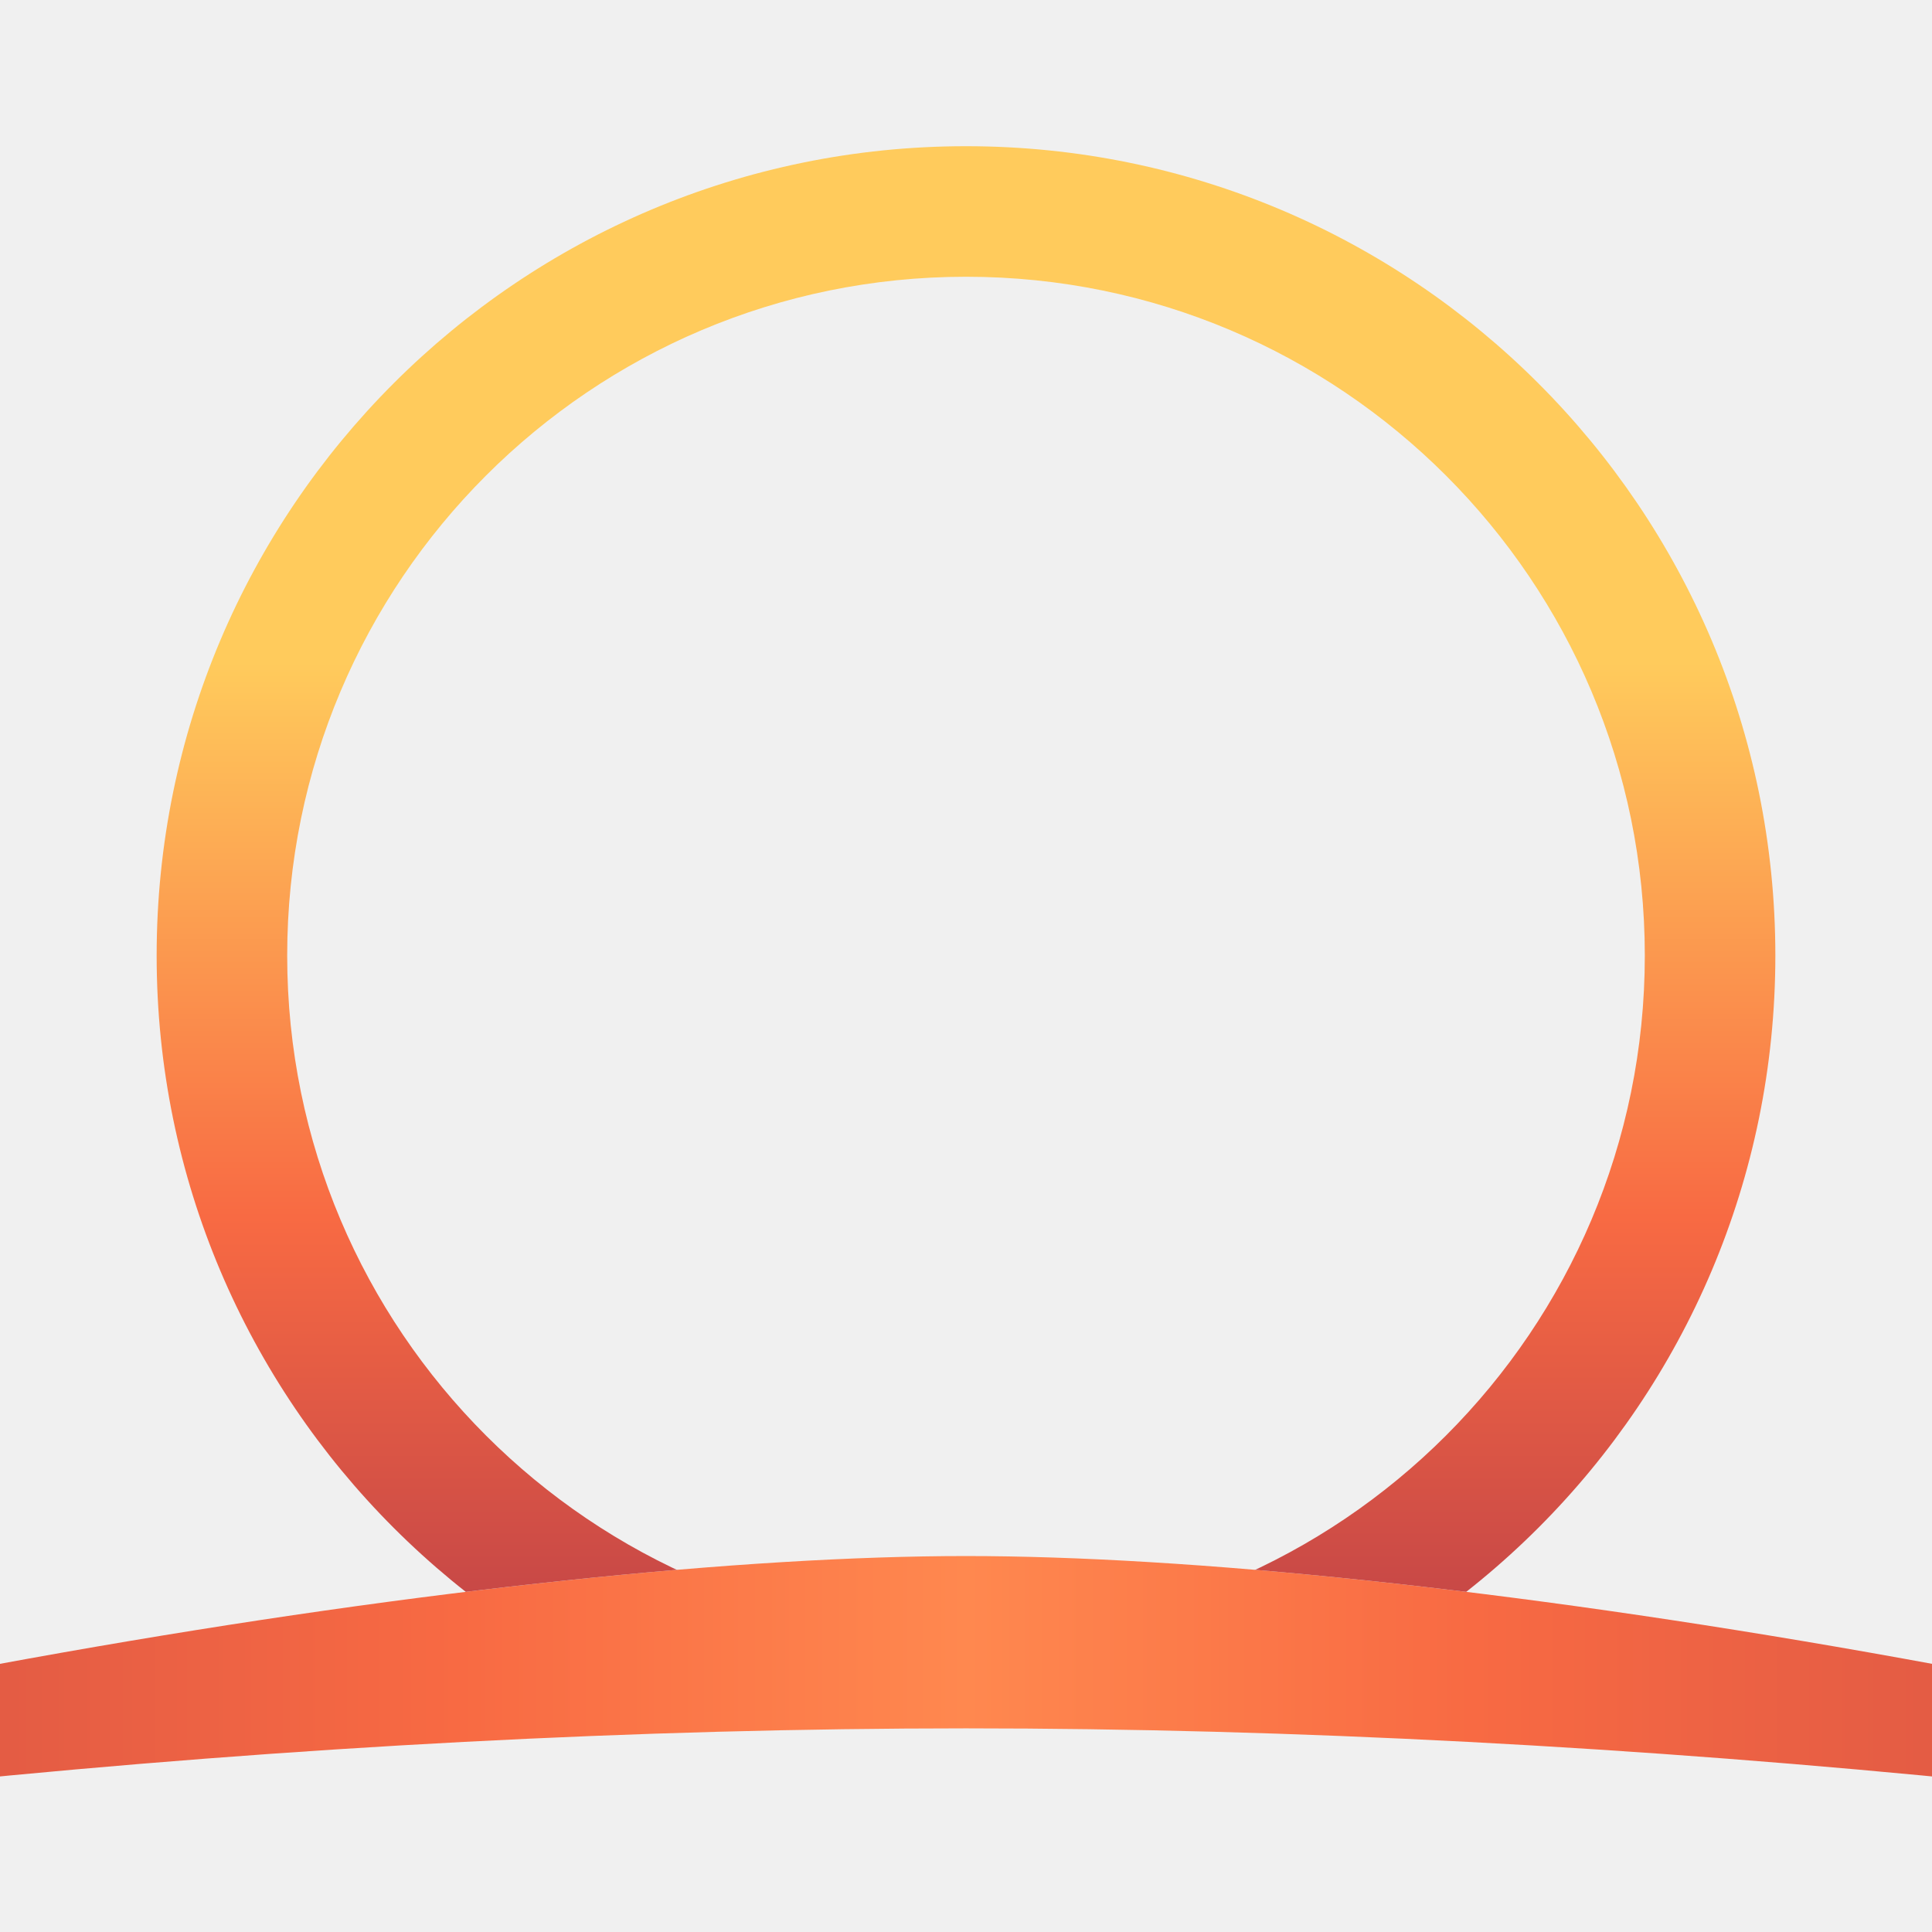
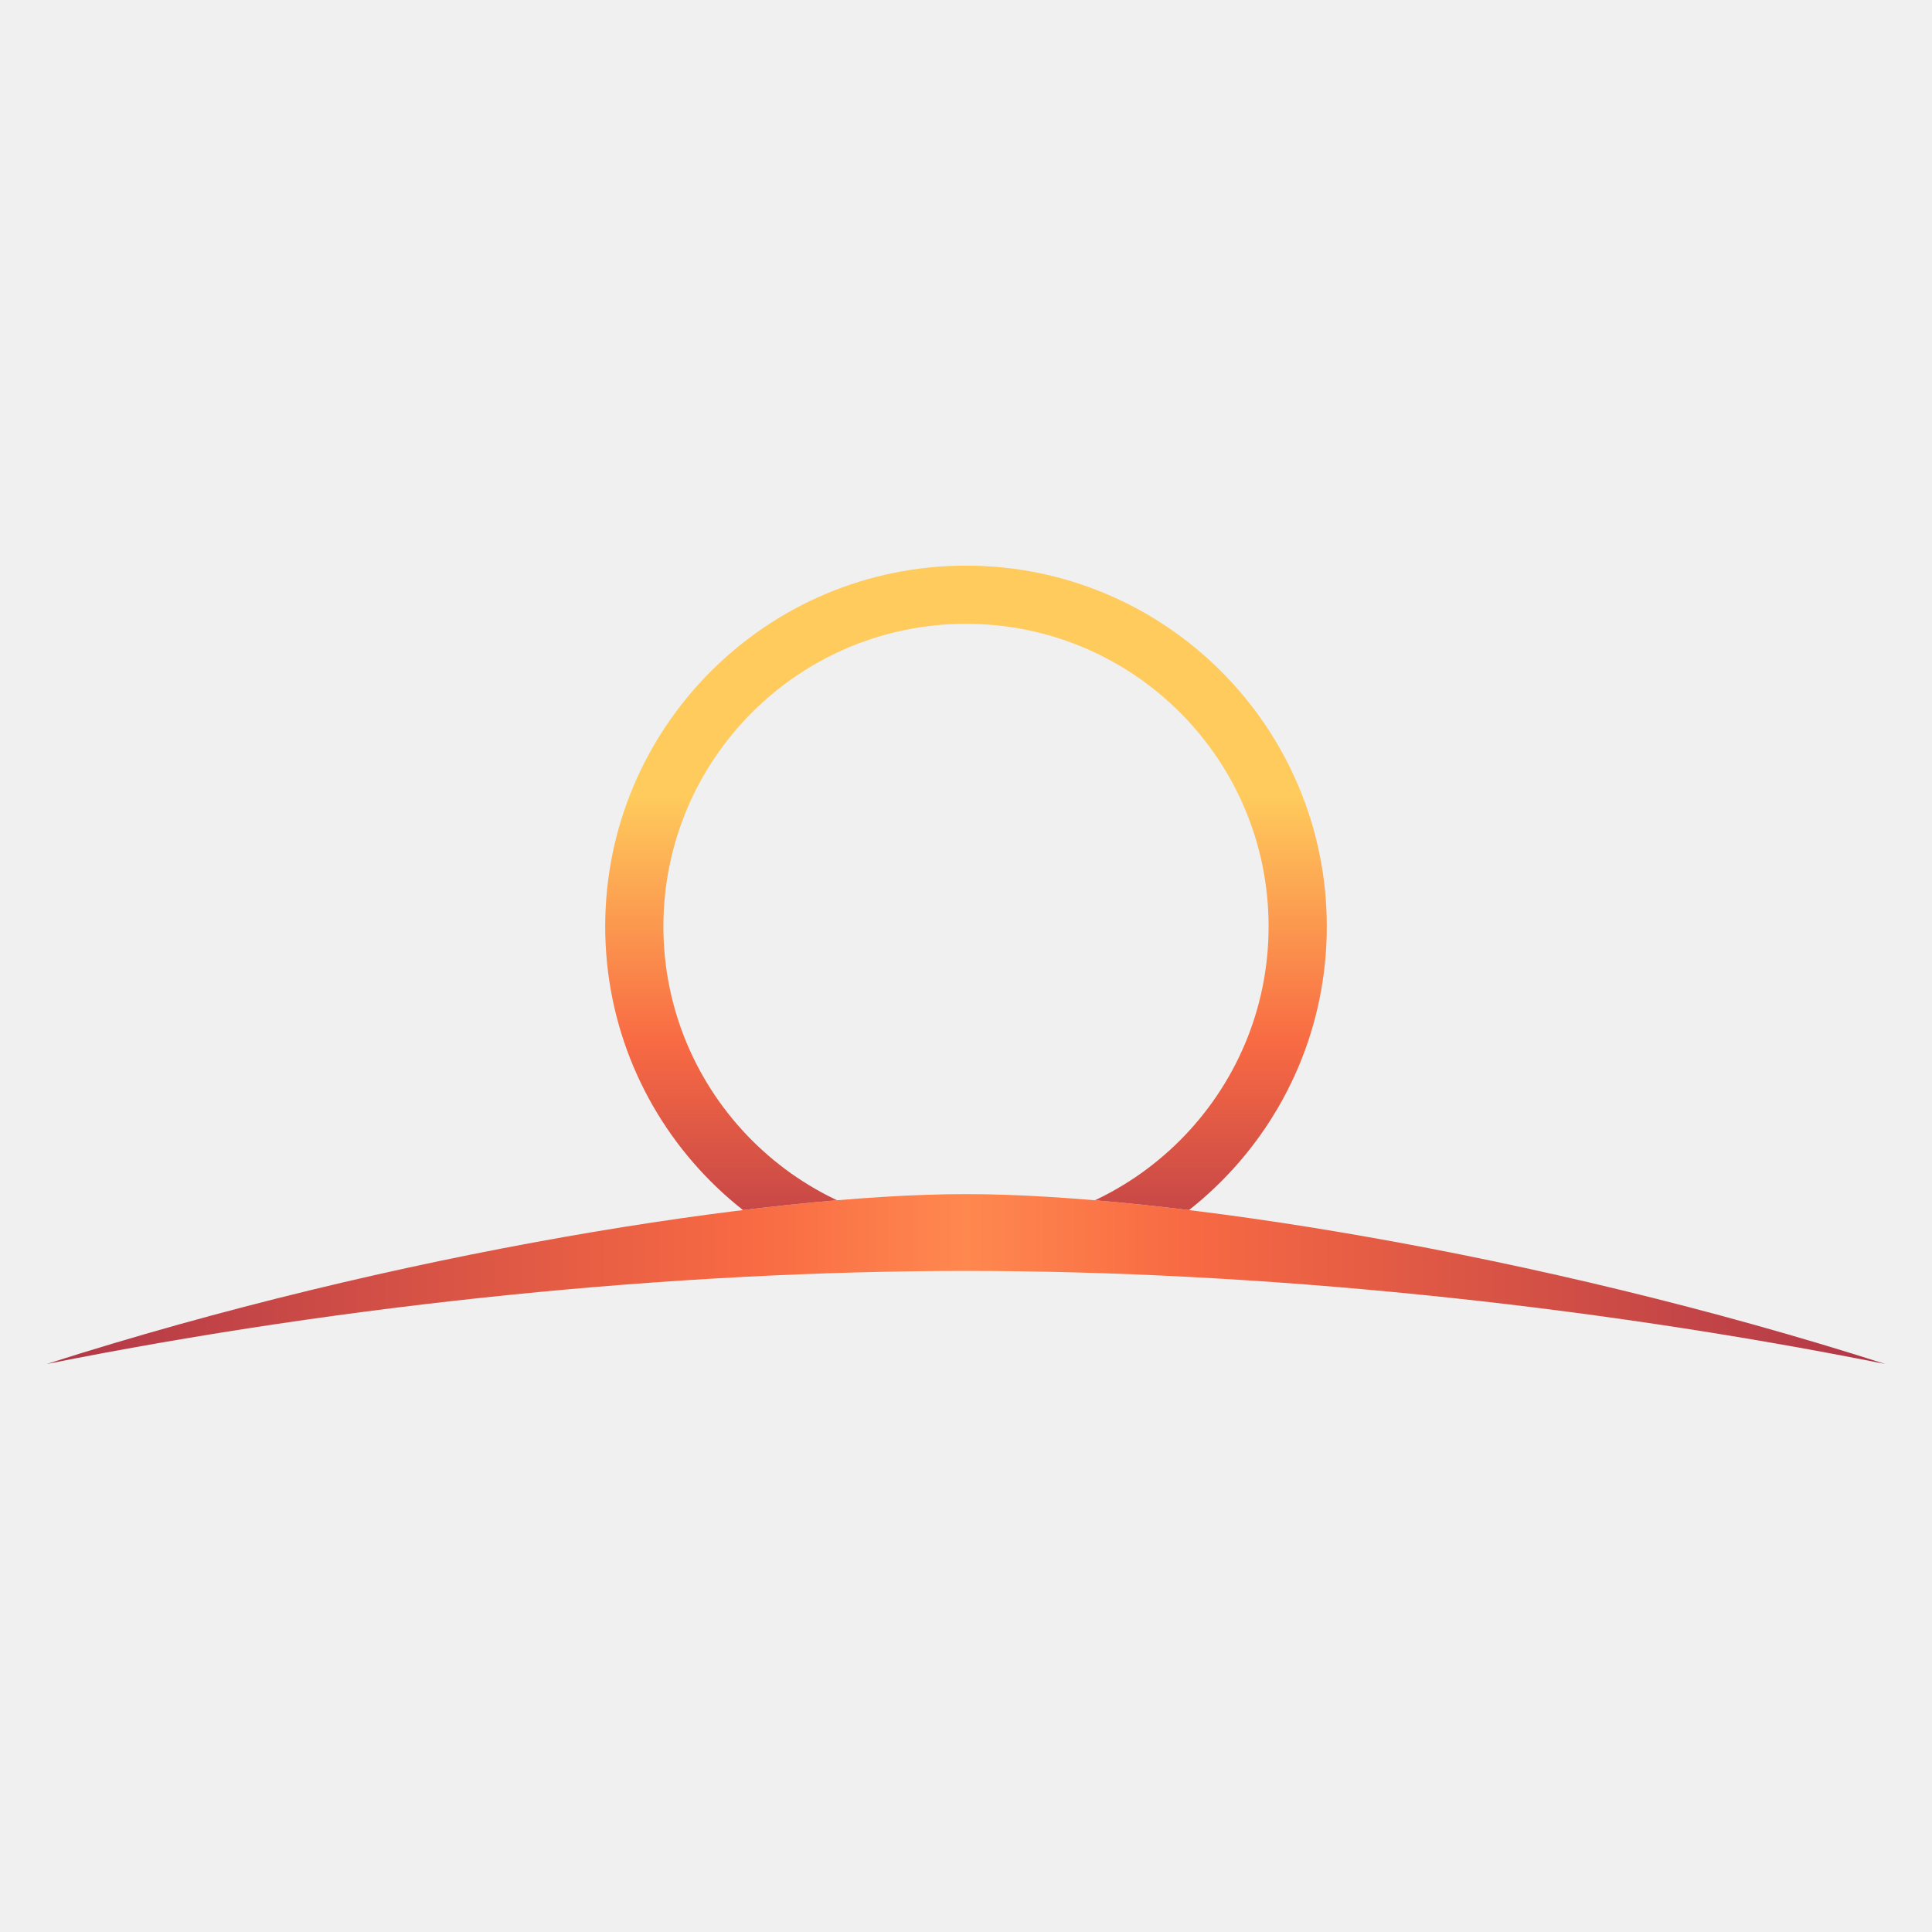
- <svg xmlns="http://www.w3.org/2000/svg" viewBox="415 407 370 370">
+ <svg xmlns="http://www.w3.org/2000/svg" viewBox="185 192 830 830">
  <defs>
    <linearGradient id="sunGradient" x1="0%" y1="0%" x2="0%" y2="100%">
      <stop offset="0%" stop-color="#FFCB5C" />
      <stop offset="32%" stop-color="#FFCB5C" />
      <stop offset="66%" stop-color="#F86A43" />
      <stop offset="100%" stop-color="#B13848" />
    </linearGradient>
    <linearGradient id="horizonGradient" x1="0%" y1="0%" x2="100%" y2="0%">
      <stop offset="0%" stop-color="#B13848" />
      <stop offset="38%" stop-color="#F86A43" />
      <stop offset="50%" stop-color="#FF884F" />
      <stop offset="62%" stop-color="#F86A43" />
      <stop offset="100%" stop-color="#B13848" />
    </linearGradient>
    <mask id="sun-mask">
      <rect width="1200" height="1200" fill="white" />
      <path d="                     M205 778                     C355 730 515 705 600 705                     C685 705 845 730 995 778                     L1200 1200                     L0 1200                     Z" fill="black" />
    </mask>
  </defs>
  <path d="             M205 778             C355 730 515 705 600 705             C685 705 845 730 995 778             C865 752 725 738 600 738             C475 738 335 752 205 778             Z" fill="url(#horizonGradient)" />
  <path mask="url(#sun-mask)" d="             M600 435             A155 155 0 1 1 600 745             A155 155 0 1 1 600 435              M600 460             A130 130 0 1 0 600 720             A130 130 0 1 0 600 460             Z" fill="url(#sunGradient)" fill-rule="evenodd" />
</svg>
